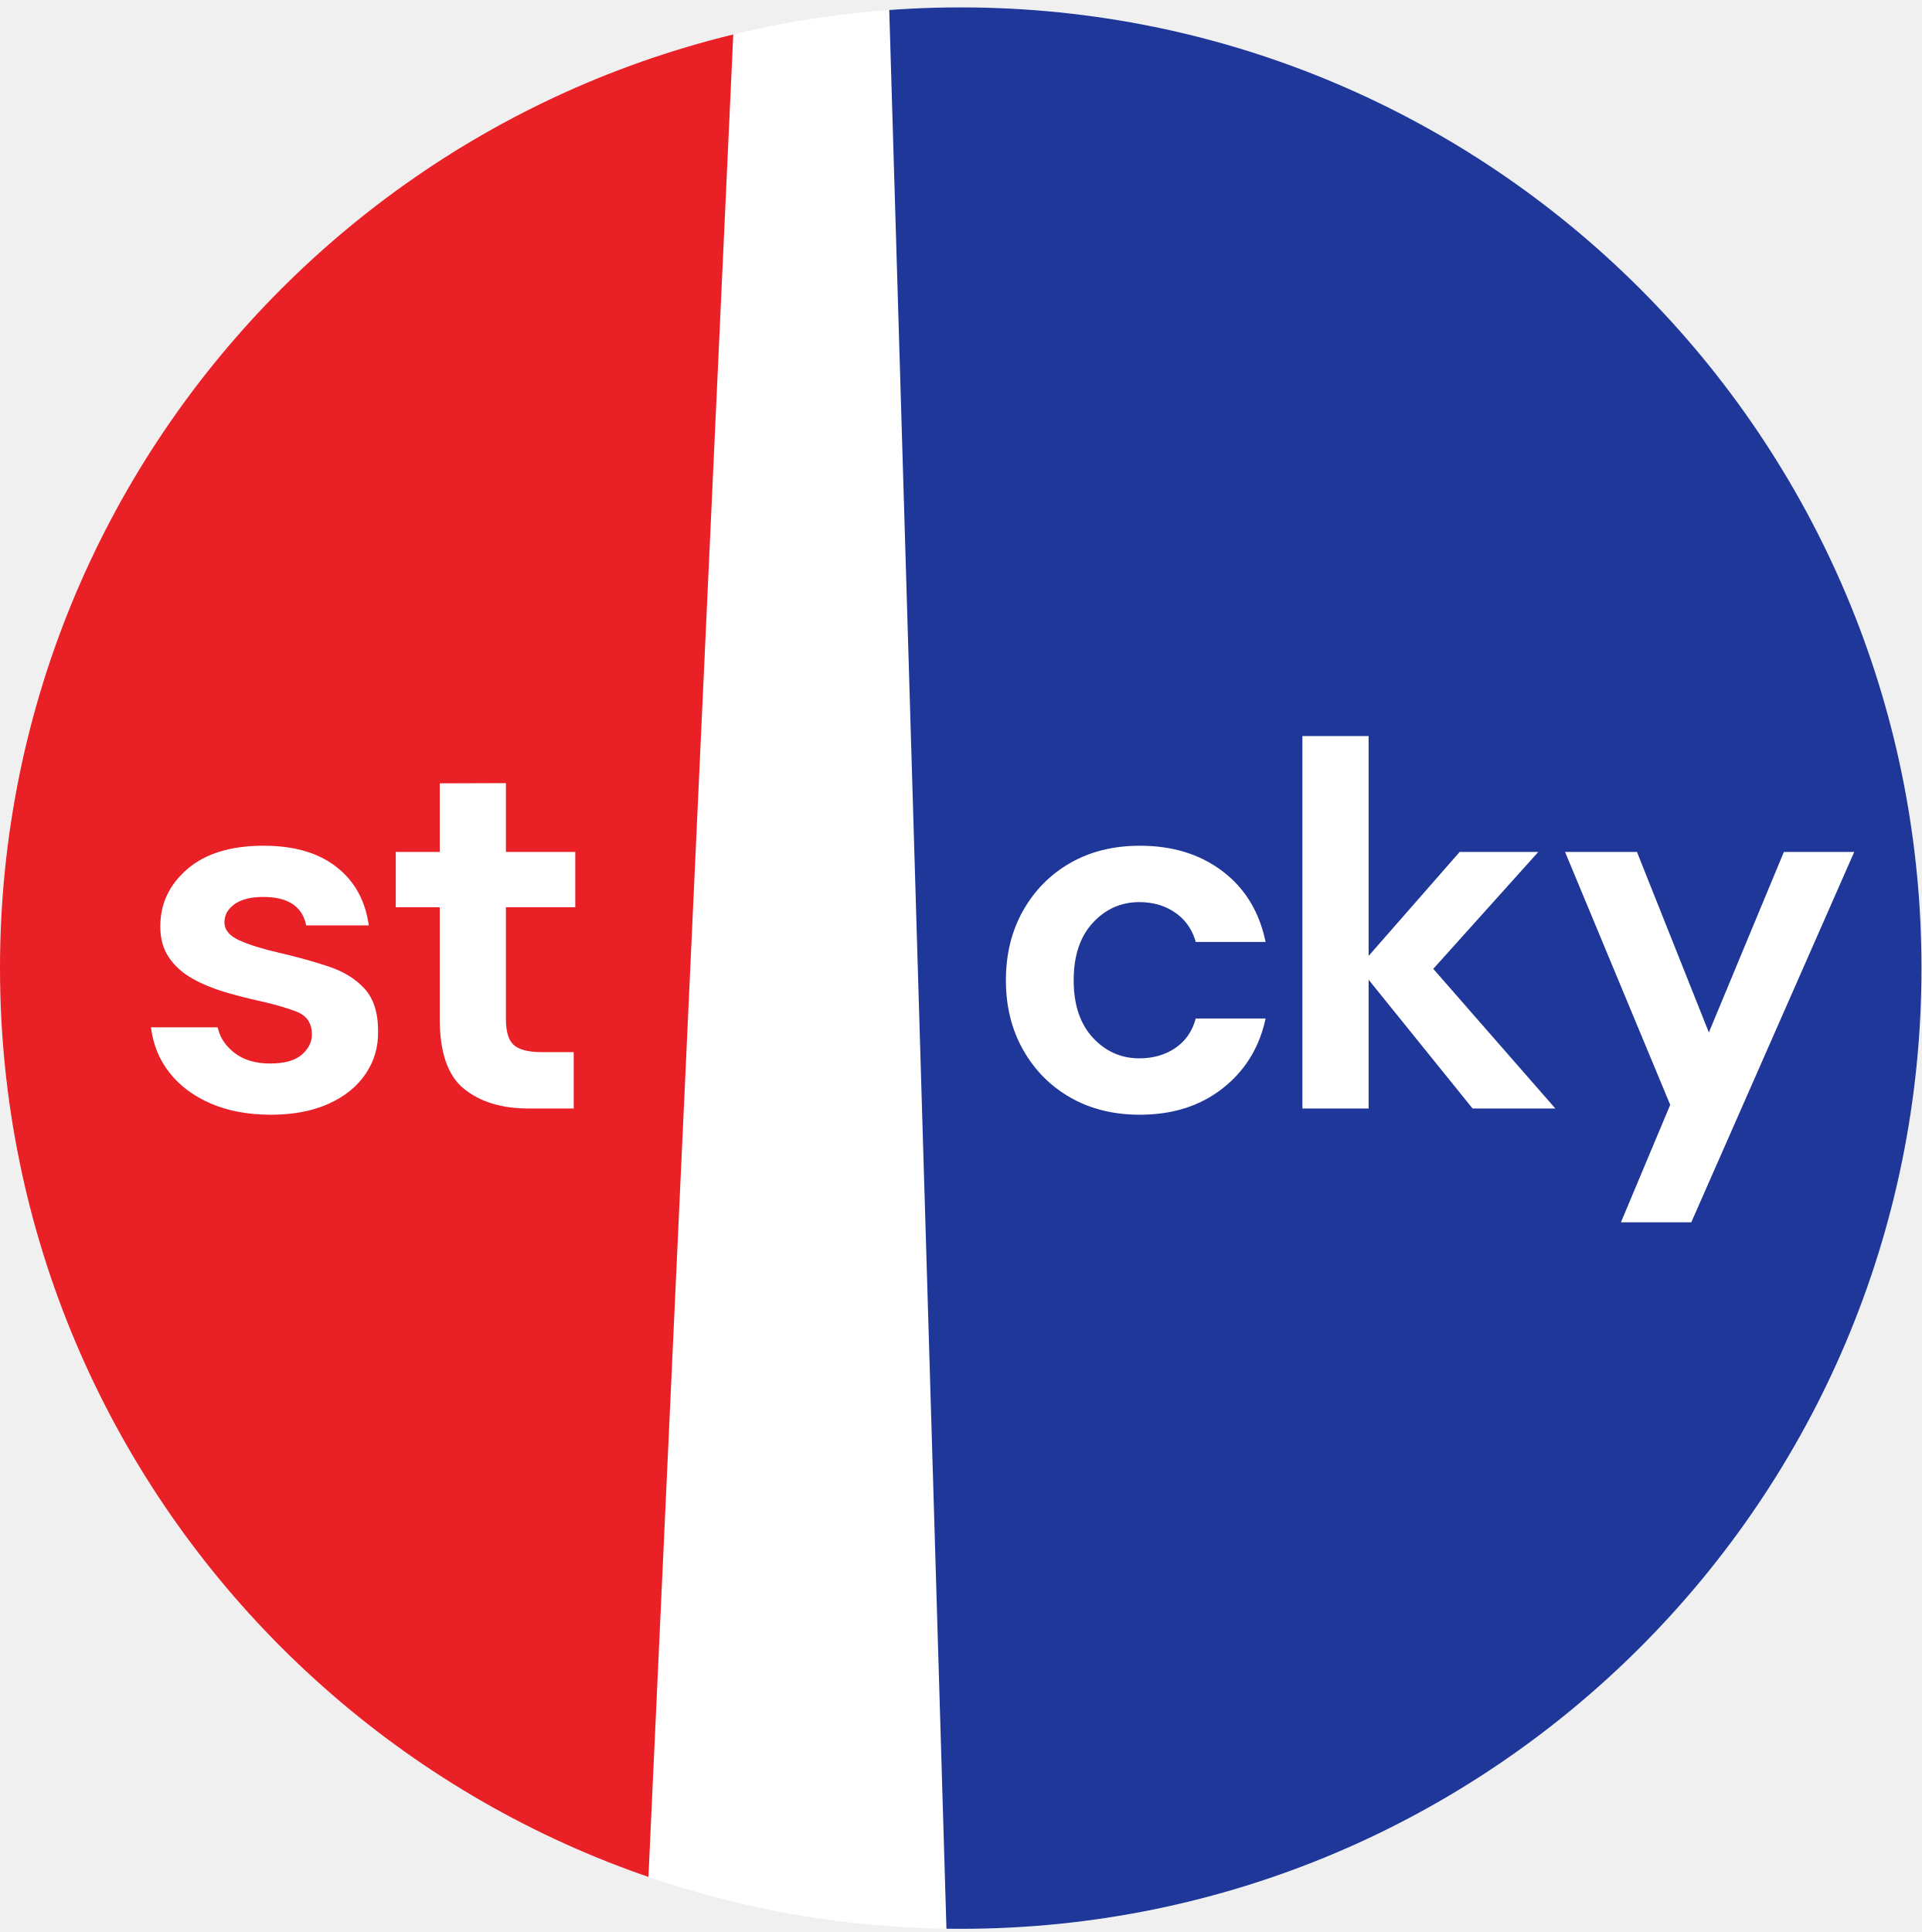
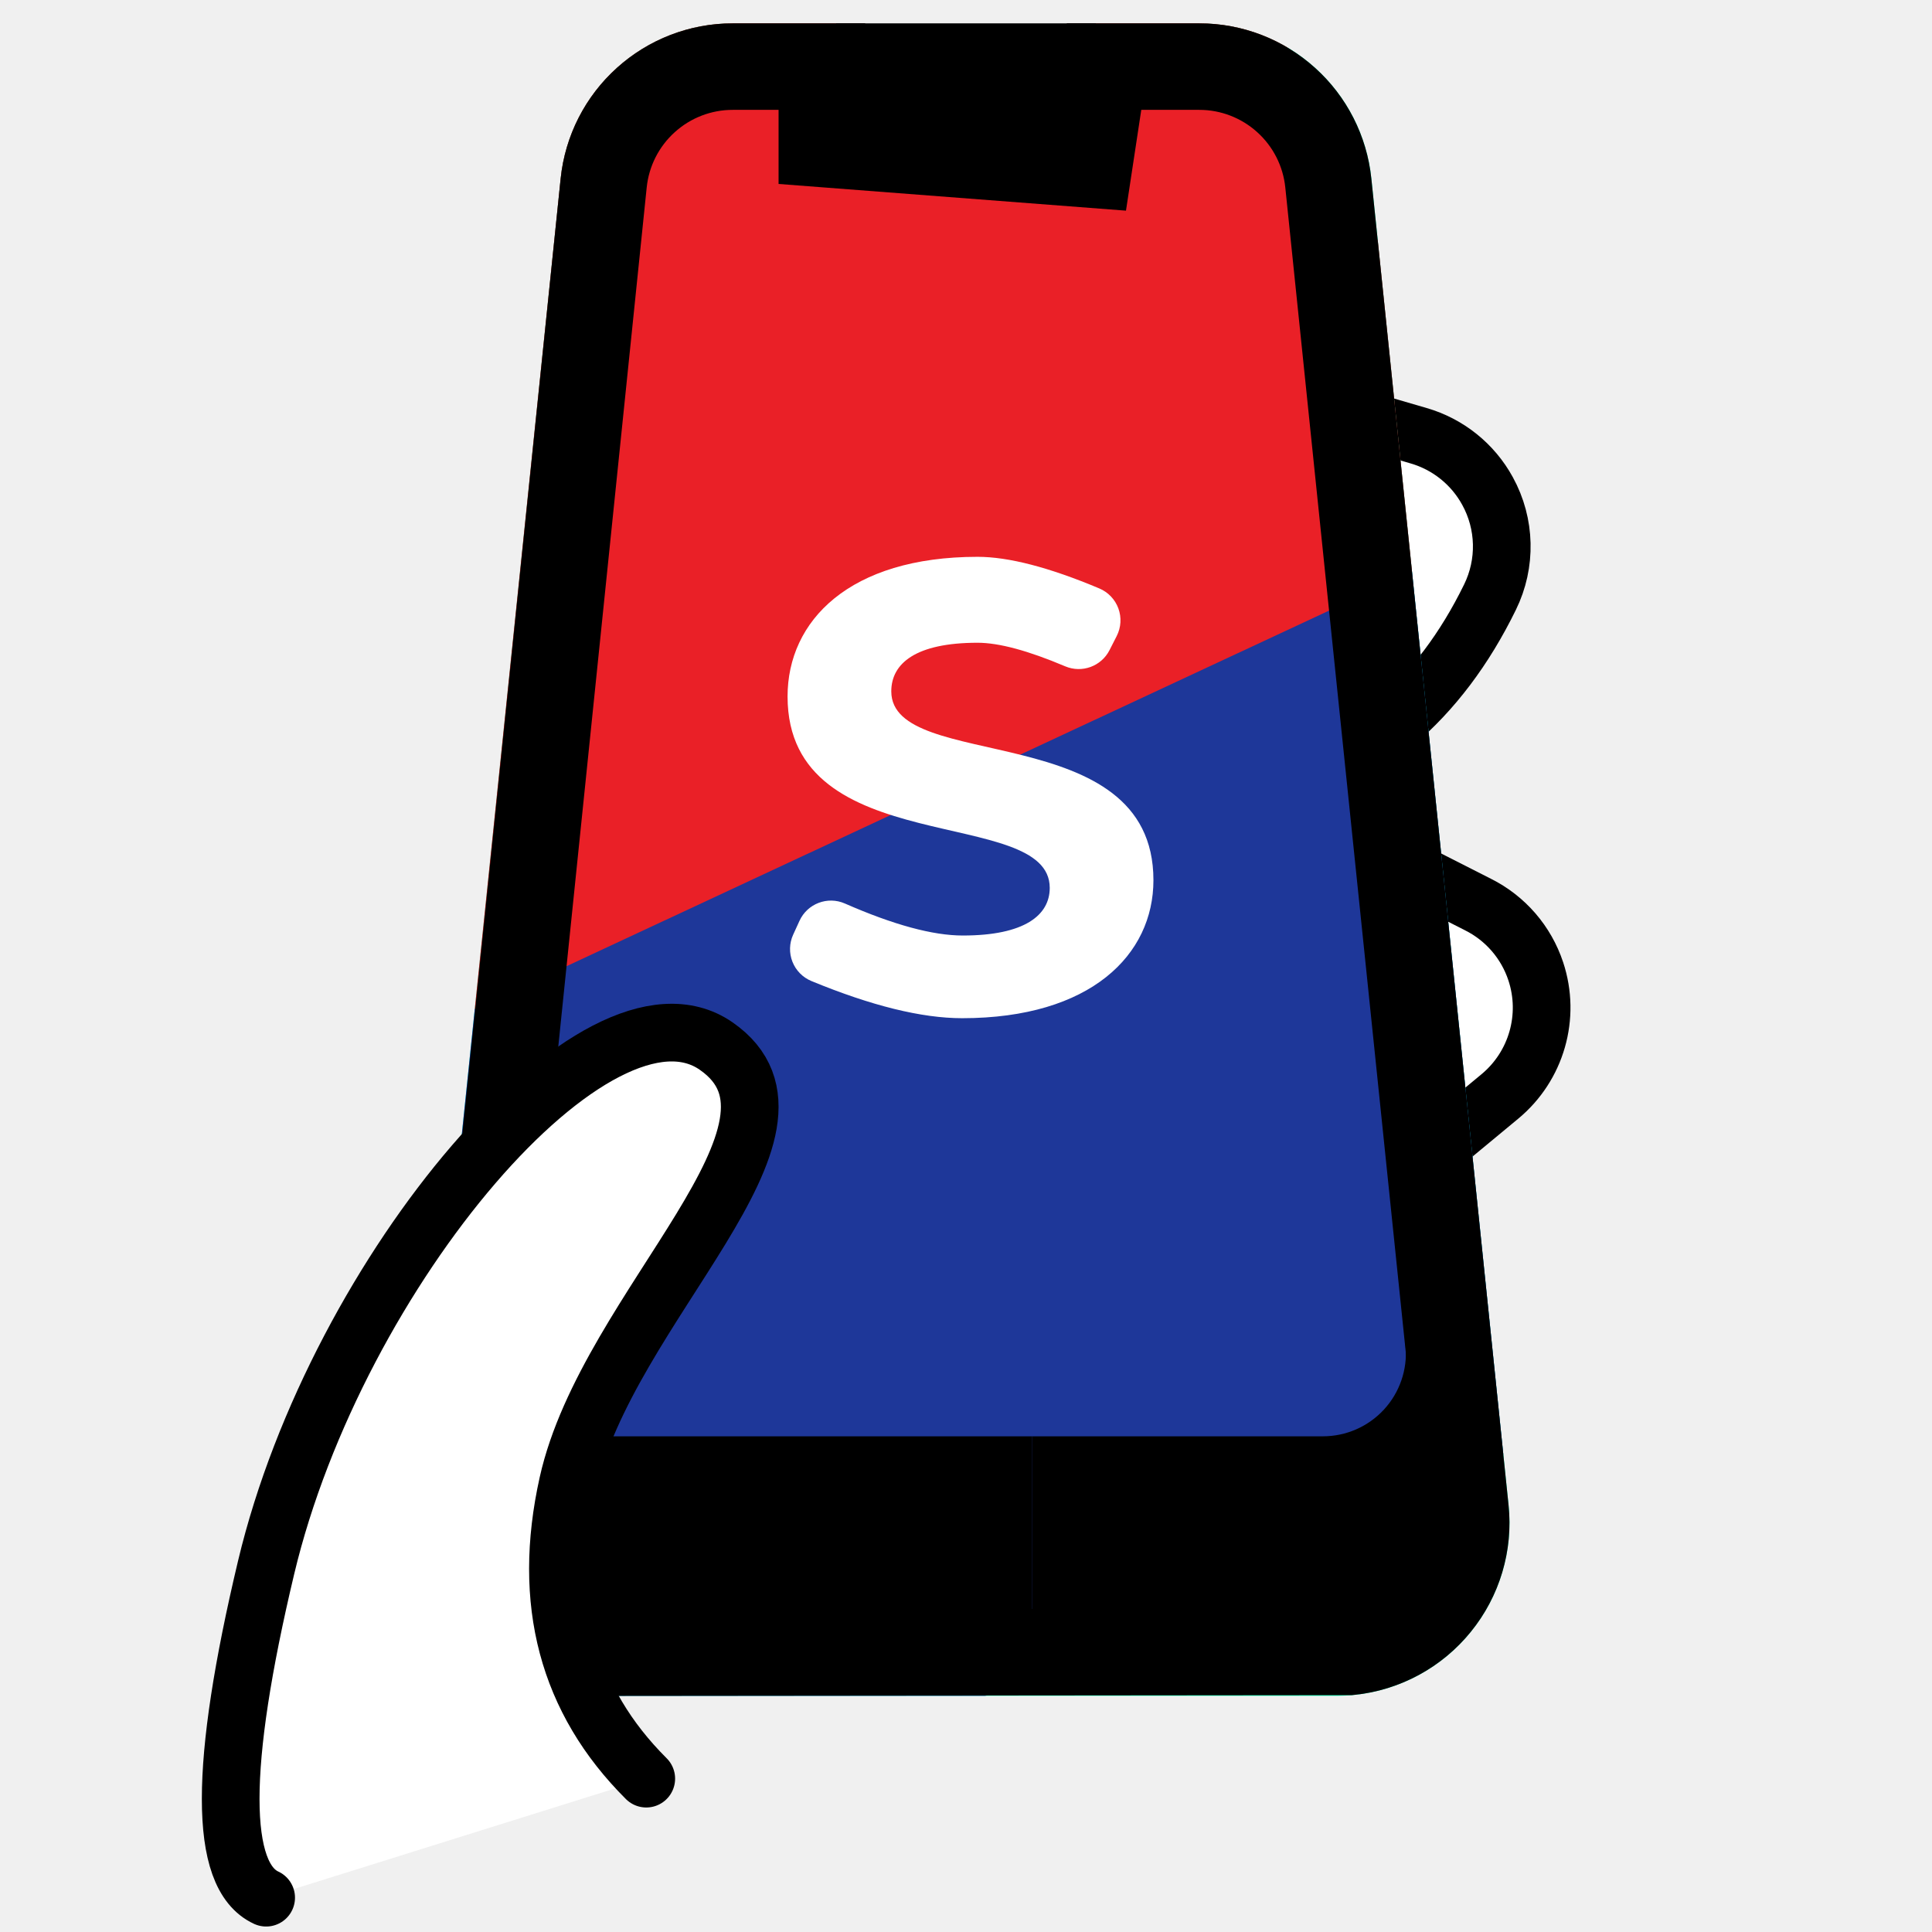
- <svg xmlns="http://www.w3.org/2000/svg" xmlns:xlink="http://www.w3.org/1999/xlink" height="183" viewBox="0 0 182 183" width="182">
+ <svg xmlns="http://www.w3.org/2000/svg" xmlns:xlink="http://www.w3.org/1999/xlink" width="67" height="67" style="background:#fff">
  <defs>
-     <rect id="a" height="182" rx="91" width="182" y=".293" />
-     <mask id="b" fill="#fff">
-       <use fill="#fff" fill-rule="evenodd" xlink:href="#a" />
-     </mask>
+     <path id="a" d="M12.06.81h4.588V3.6a.5.5 0 0 0 .5.5h6a.5.5 0 0 0 .5-.5V.81h4.589a6 6 0 0 1 5.968 5.382l4.758 46a6 6 0 0 1-5.968 6.618H7.301a6 6 0 0 1-5.968-6.618l4.758-46A6 6 0 0 1 12.06.81z" />
+     <path id="c" d="M12.06.81h4.588V3.6a.5.5 0 0 0 .5.5h6a.5.5 0 0 0 .5-.5V.81h4.589a6 6 0 0 1 5.968 5.382l4.758 46a6 6 0 0 1-5.968 6.618H7.301a6 6 0 0 1-5.968-6.618l4.758-46A6 6 0 0 1 12.06.81z" />
  </defs>
-   <g fill="none" fill-rule="evenodd" transform="translate(0 .406592)">
-     <use fill="#fff" xlink:href="#a" />
-     <g mask="url(#b)">
-       <g transform="translate(-113.4 -24.5)">
-         <path d="m196.894.4 251.806-.107v298.9h-242.9z" fill="#1e3799" fill-rule="evenodd" />
-         <path d="m0 .293h184.1l-12.6 273.7-171.5 25.2z" fill="#EA2027" fill-rule="evenodd" />
-         <path d="m268.45 104.789 6.811 17.101 7.105-17.101h6.664l-15.435 35.084h-6.664l4.669-11.13-9.961-23.954zm-47.082-.588c3.103 0 5.717.808 7.84 2.425s3.479 3.846 4.067 6.689h-6.615l-.081-.267c-.347-1.05-.965-1.883-1.854-2.502-.964-.67-2.099-1.004-3.405-1.004-1.731 0-3.201.653-4.41 1.96-1.209 1.307-1.813 3.12-1.813 5.439 0 2.319.604 4.132 1.813 5.439 1.209 1.307 2.679 1.96 4.41 1.96 1.307 0 2.442-.327 3.405-.98.964-.653 1.609-1.584 1.935-2.793h6.615l-.085.371c-.628 2.572-1.955 4.654-3.982 6.244-2.123 1.666-4.737 2.499-7.84 2.499-2.483 0-4.671-.539-6.566-1.617s-3.389-2.581-4.484-4.508c-1.094-1.927-1.641-4.132-1.641-6.615 0-2.483.547-4.688 1.641-6.615 1.094-1.927 2.589-3.43 4.484-4.508s4.083-1.617 6.566-1.617zm-82.985 0c2.875 0 5.17.67 6.885 2.009 1.715 1.339 2.736 3.185 3.062 5.537h-5.929l-.042-.189c-.415-1.671-1.757-2.506-4.025-2.506-1.176 0-2.083.229-2.72.686-.637.457-.956 1.029-.956 1.715 0 .719.474 1.29 1.421 1.715.947.425 2.205.817 3.773 1.176 1.699.392 3.259.825 4.679 1.298 1.421.474 2.556 1.176 3.405 2.107s1.274 2.262 1.274 3.994c.033 1.503-.359 2.858-1.176 4.067-.817 1.209-1.993 2.156-3.528 2.842s-3.348 1.029-5.439 1.029c-2.156 0-4.051-.351-5.684-1.054-1.633-.702-2.94-1.674-3.92-2.916-.98-1.241-1.568-2.679-1.764-4.312h6.321l.056.234c.231.847.743 1.578 1.537 2.192.866.67 1.984 1.004 3.357 1.004s2.377-.278 3.014-.833c.637-.555.956-1.192.956-1.911 0-1.045-.457-1.756-1.372-2.131-.915-.376-2.189-.743-3.822-1.103-1.045-.229-2.107-.506-3.185-.833-1.078-.327-2.066-.743-2.965-1.25-.898-.506-1.625-1.16-2.18-1.96-.555-.8-.833-1.788-.833-2.965 0-2.156.858-3.969 2.572-5.439s4.124-2.205 7.228-2.205zm104.65-10.388v20.825l8.624-9.849h7.448l-9.947 11.074 11.564 13.23h-7.84l-9.849-12.201v12.201h-6.272v-35.28zm-81.711 4.459v6.517h6.566v5.243h-6.566v10.633c0 1.176.253 1.984.759 2.425s1.38.661 2.622.661h3.038v5.341h-4.263c-2.548 0-4.59-.621-6.125-1.862-1.535-1.241-2.303-3.446-2.303-6.615v-10.584h-4.165v-5.243h4.165v-6.496z" fill="#fff" fill-rule="nonzero" />
+   <g fill="none" fill-rule="evenodd">
+     <g transform="translate(-173 12)">
+       <path fill="#FFF" stroke="#000" stroke-width="2" d="M27.54 11.13l13.658 3.981a3.987 3.987 0 0 1 2.388 1.917 3.987 3.987 0 0 1 .085 3.682c-.877 1.793-1.98 3.258-3.316 4.388-.925.783-1.926 1.17-3.013 1.126l-4.577-.183 10.491 5.328a3.987 3.987 0 0 1 2.003 2.315 4 4 0 0 1-1.245 4.34l-4.151 3.44-5.938-12.62-9.135 19.021-17.844 5.368L27.54 11.13z" />
+       <g transform="translate(5.352)">
+         <mask id="b" fill="#fff">
+           <use xlink:href="#a" />
+         </mask>
+         <use fill="#00FFB5" xlink:href="#a" />
+         <g mask="url(#b)">
+           <g transform="translate(-10 -8)">
+             <path fill="#1E3799" transform="rotate(-25 33.11 48.648)" d="M9.61 33.148H56.61V64.148H9.61z" />
+             <path fill="#EA2027" transform="rotate(-25 25 22)" d="M5 8H45V36H5z" />
+           </g>
+         </g>
      </g>
+       <path stroke="#000" stroke-width="3" d="M20.5 2.31v2.68l9.274.713.515-3.393h3.3a4.49 4.49 0 0 1 3.013 1.158 4.49 4.49 0 0 1 1.463 2.879l4.758 46a4.486 4.486 0 0 1-.983 3.3 4.486 4.486 0 0 1-3.03 1.639l-26.157.024a4.486 4.486 0 0 1-3.182-1.318 4.486 4.486 0 0 1-1.318-3.182l4.782-46.463a4.49 4.49 0 0 1 1.463-2.879A4.49 4.49 0 0 1 17.41 2.31H20.5z" />
+       <path fill="#000" d="M21 0.81H30V4.81H21z" />
+       <g fill="#000">
+         <path d="M27.796 49.81h10.082a2.878 2.878 0 0 0 2.868-3.111l-.05-.609 1.661 10.602H27.796V49.81z" />
+         <path d="M27.796 49.81H12.479A2.878 2.878 0 0 1 9.611 46.7l.05-.609v8.005l2.26 3.062h15.875v-7.346z" />
+       </g>
+       <path fill="#FFF" fill-rule="nonzero" d="M25.366 35.31c4.467 0 6.634-2.205 6.634-4.785 0-5.667-9.091-3.704-9.091-6.549 0-.97.849-1.686 2.993-1.686.738 0 1.75.272 3.037.817a1.2 1.2 0 0 0 1.538-.56l.25-.491a1.2 1.2 0 0 0-.605-1.65c-1.736-.73-3.143-1.096-4.22-1.096-4.445 0-6.59 2.219-6.59 4.843 0 5.733 9.092 3.748 9.092 6.637 0 .948-.871 1.653-3.016 1.653-1.039 0-2.401-.37-4.088-1.11a1.2 1.2 0 0 0-1.574.6l-.22.481a1.2 1.2 0 0 0 .634 1.608c2.08.858 3.822 1.288 5.226 1.288z" />
+       <path fill="#FFF" stroke="#000" stroke-linecap="round" stroke-width="2" d="M1.23 65.81c-1.64-.755-1.64-4.574 0-11.457 2.462-10.323 11.522-20.91 15.605-18.077 4.084 2.832-3.774 9.013-5.143 15.173-.913 4.106-.006 7.517 2.72 10.233" />
+       <g font-family="Inter-Bold, Inter" font-weight="bold" transform="translate(62 15)">
+         <text fill="#000" font-size="18" letter-spacing=".5">
+           <tspan x="0" y="26">Sticky</tspan>
+         </text>
+         <text fill="#6C7A89" font-size="8" letter-spacing="1">
+           <tspan x="0" y="8">POWERED BY</tspan>
+         </text>
+       </g>
+     </g>
+     <g transform="translate(8)">
+       <path fill="#FFF" stroke="#000" stroke-width="2" d="M27.54 11.13l13.658 3.981a3.987 3.987 0 0 1 2.388 1.917 3.987 3.987 0 0 1 .085 3.682c-.877 1.793-1.98 3.258-3.316 4.388-.925.783-1.926 1.17-3.013 1.126l-4.577-.183 10.491 5.328a3.987 3.987 0 0 1 2.003 2.315 4 4 0 0 1-1.245 4.34l-4.151 3.44-5.938-12.62-9.135 19.021-17.844 5.368L27.54 11.13z" />
+       <g transform="translate(5.352)">
+         <mask id="d" fill="#fff">
+           <use xlink:href="#c" />
+         </mask>
+         <use fill="#00FFB5" xlink:href="#c" />
+         <g mask="url(#d)">
+           <g transform="translate(-10 -8)">
+             <path fill="#1E3799" transform="rotate(-25 33.11 48.648)" d="M9.61 33.148H56.61V64.148H9.61z" />
+             <path fill="#EA2027" transform="rotate(-25 25 22)" d="M5 8H45V36H5z" />
+           </g>
+         </g>
+       </g>
+       <path stroke="#000" stroke-width="3" d="M20.5 2.31v2.68l9.274.713.515-3.393h3.3a4.49 4.49 0 0 1 3.013 1.158 4.49 4.49 0 0 1 1.463 2.879l4.758 46a4.486 4.486 0 0 1-.983 3.3 4.486 4.486 0 0 1-3.03 1.639l-26.157.024a4.486 4.486 0 0 1-3.182-1.318 4.486 4.486 0 0 1-1.318-3.182l4.782-46.463a4.49 4.49 0 0 1 1.463-2.879A4.49 4.49 0 0 1 17.41 2.31H20.5z" />
+       <path fill="#000" d="M21 0.81H30V4.81H21z" />
+       <g fill="#000">
+         <path d="M27.796 49.81h10.082a2.878 2.878 0 0 0 2.868-3.111l-.05-.609 1.661 10.602H27.796V49.81z" />
+         <path d="M27.796 49.81H12.479A2.878 2.878 0 0 1 9.611 46.7l.05-.609v8.005l2.26 3.062h15.875v-7.346z" />
+       </g>
+       <path fill="#FFF" fill-rule="nonzero" d="M25.366 35.31c4.467 0 6.634-2.205 6.634-4.785 0-5.667-9.091-3.704-9.091-6.549 0-.97.849-1.686 2.993-1.686.738 0 1.75.272 3.037.817a1.2 1.2 0 0 0 1.538-.56l.25-.491a1.2 1.2 0 0 0-.605-1.65c-1.736-.73-3.143-1.096-4.22-1.096-4.445 0-6.59 2.219-6.59 4.843 0 5.733 9.092 3.748 9.092 6.637 0 .948-.871 1.653-3.016 1.653-1.039 0-2.401-.37-4.088-1.11a1.2 1.2 0 0 0-1.574.6l-.22.481a1.2 1.2 0 0 0 .634 1.608c2.08.858 3.822 1.288 5.226 1.288z" />
+       <path fill="#FFF" stroke="#000" stroke-linecap="round" stroke-width="2" d="M1.23 65.81c-1.64-.755-1.64-4.574 0-11.457 2.462-10.323 11.522-20.91 15.605-18.077 4.084 2.832-3.774 9.013-5.143 15.173-.913 4.106-.006 7.517 2.72 10.233" />
    </g>
  </g>
</svg>
